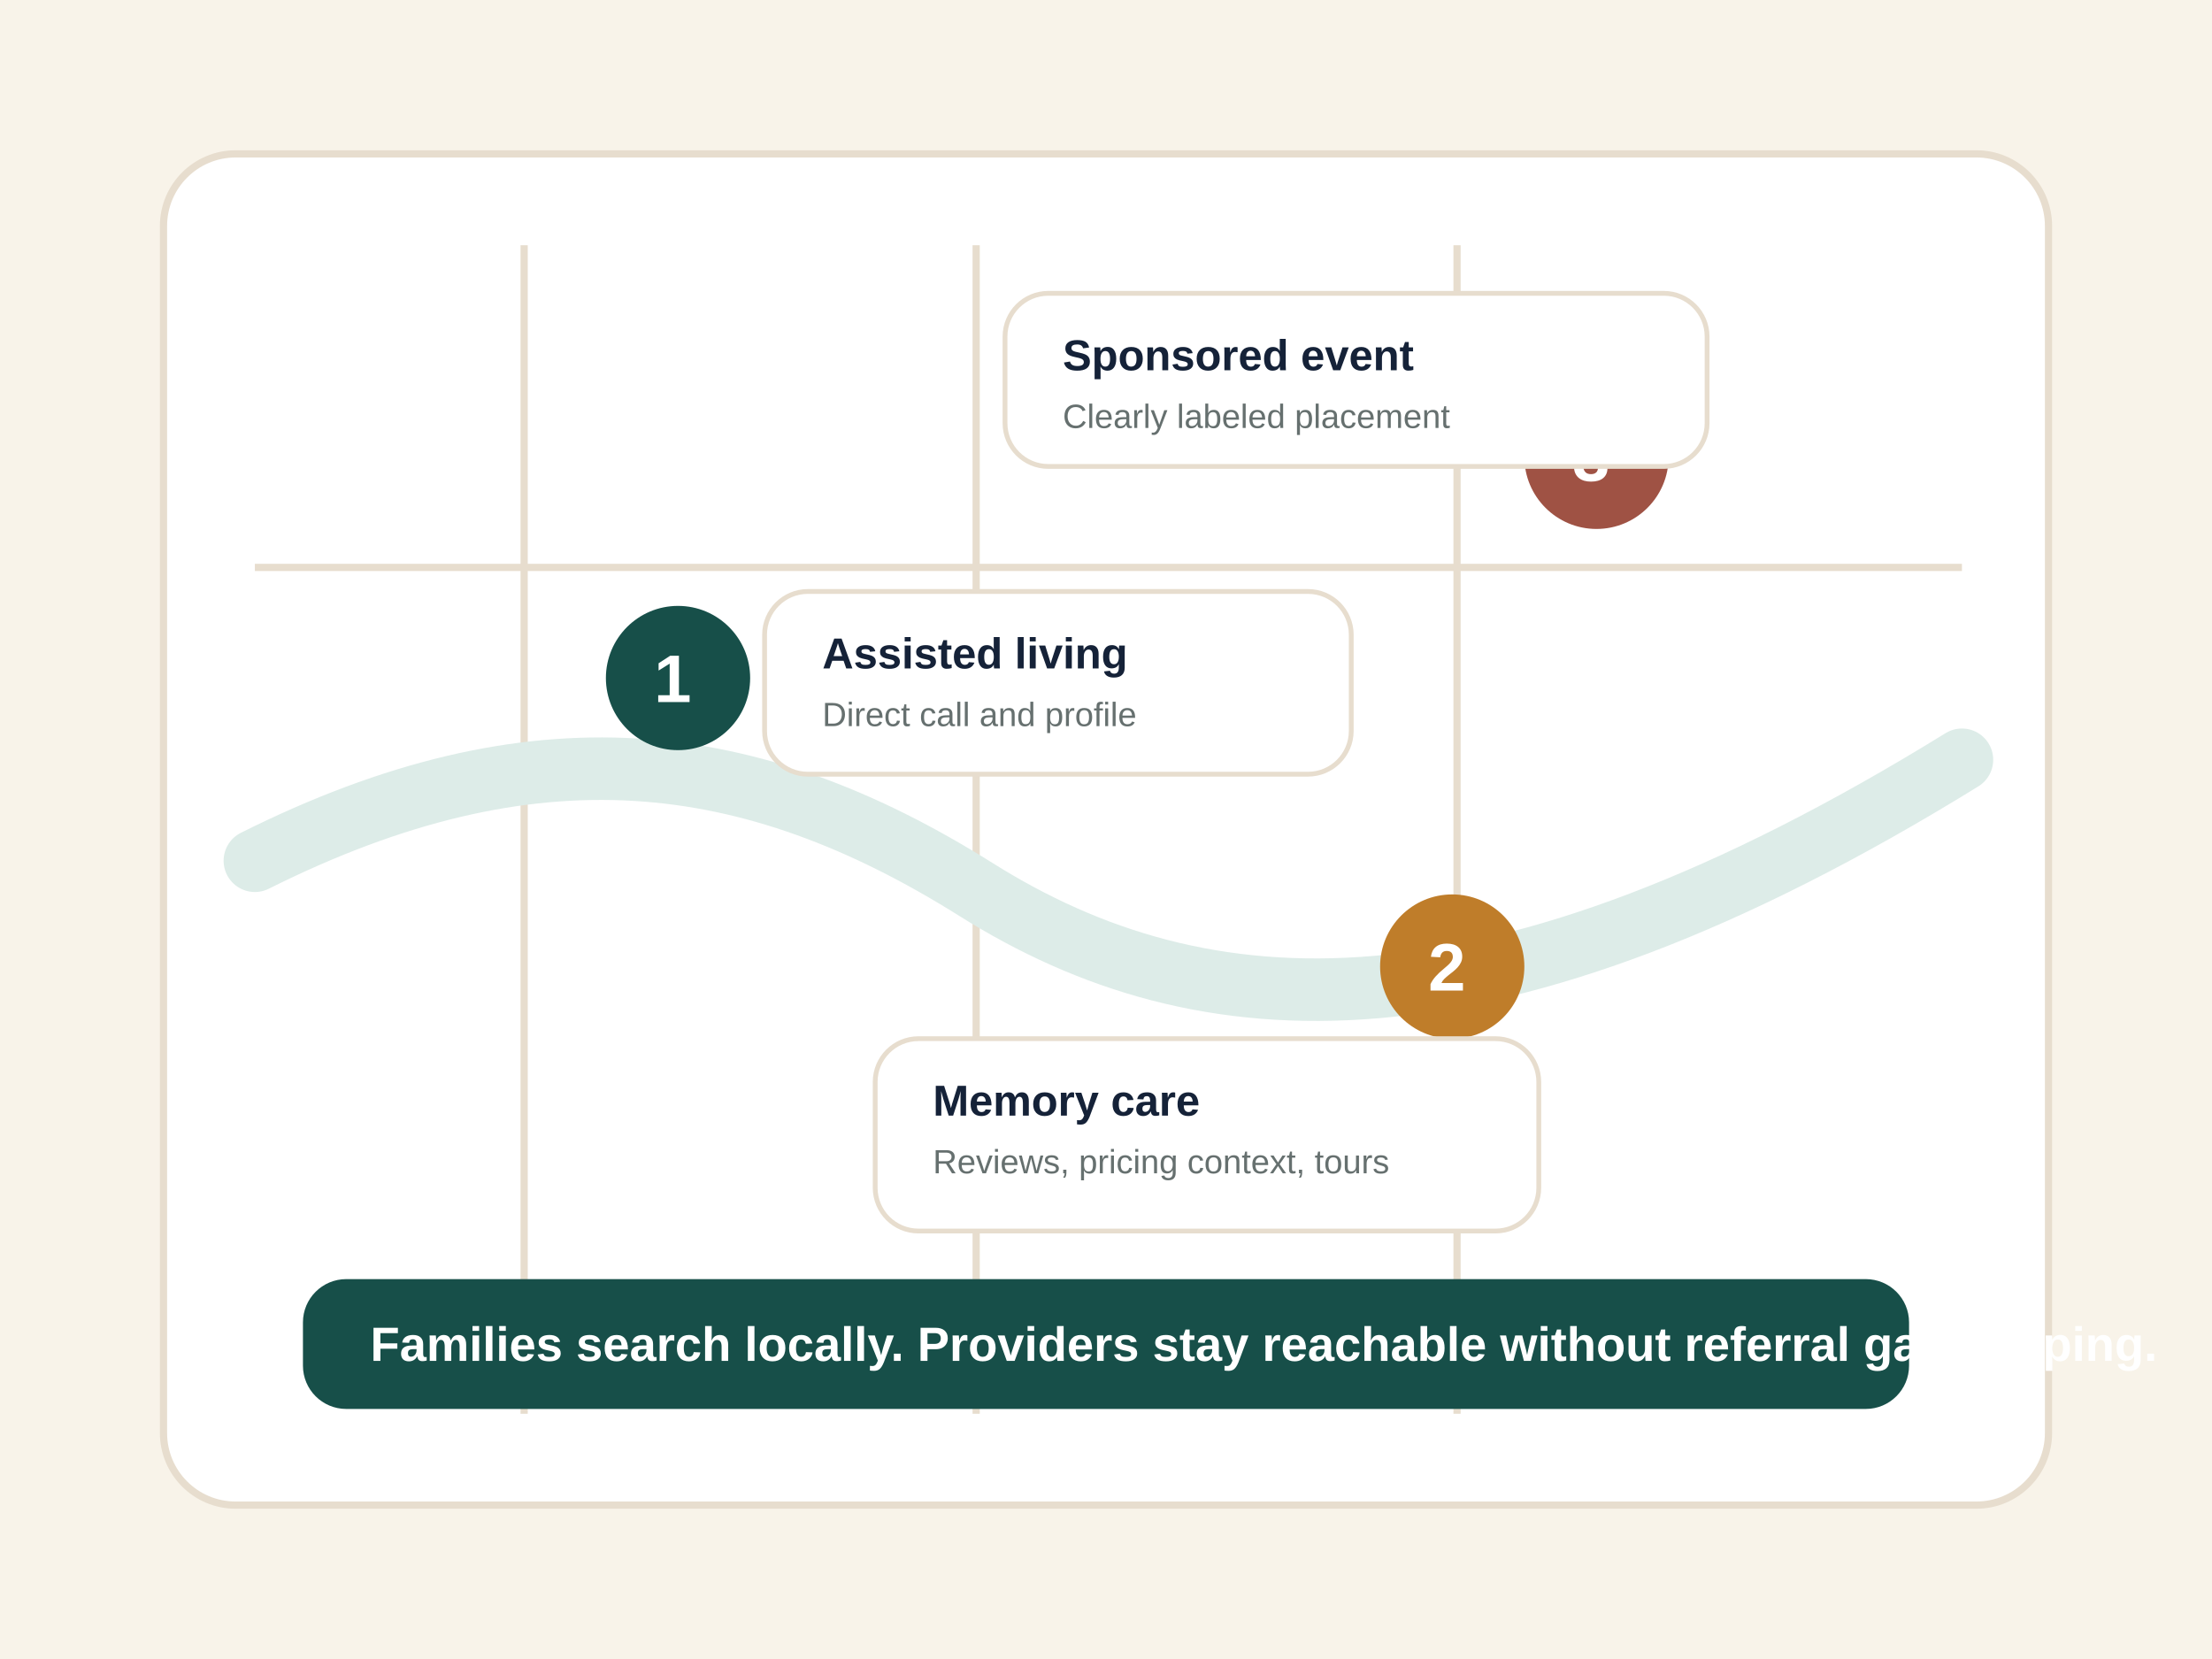
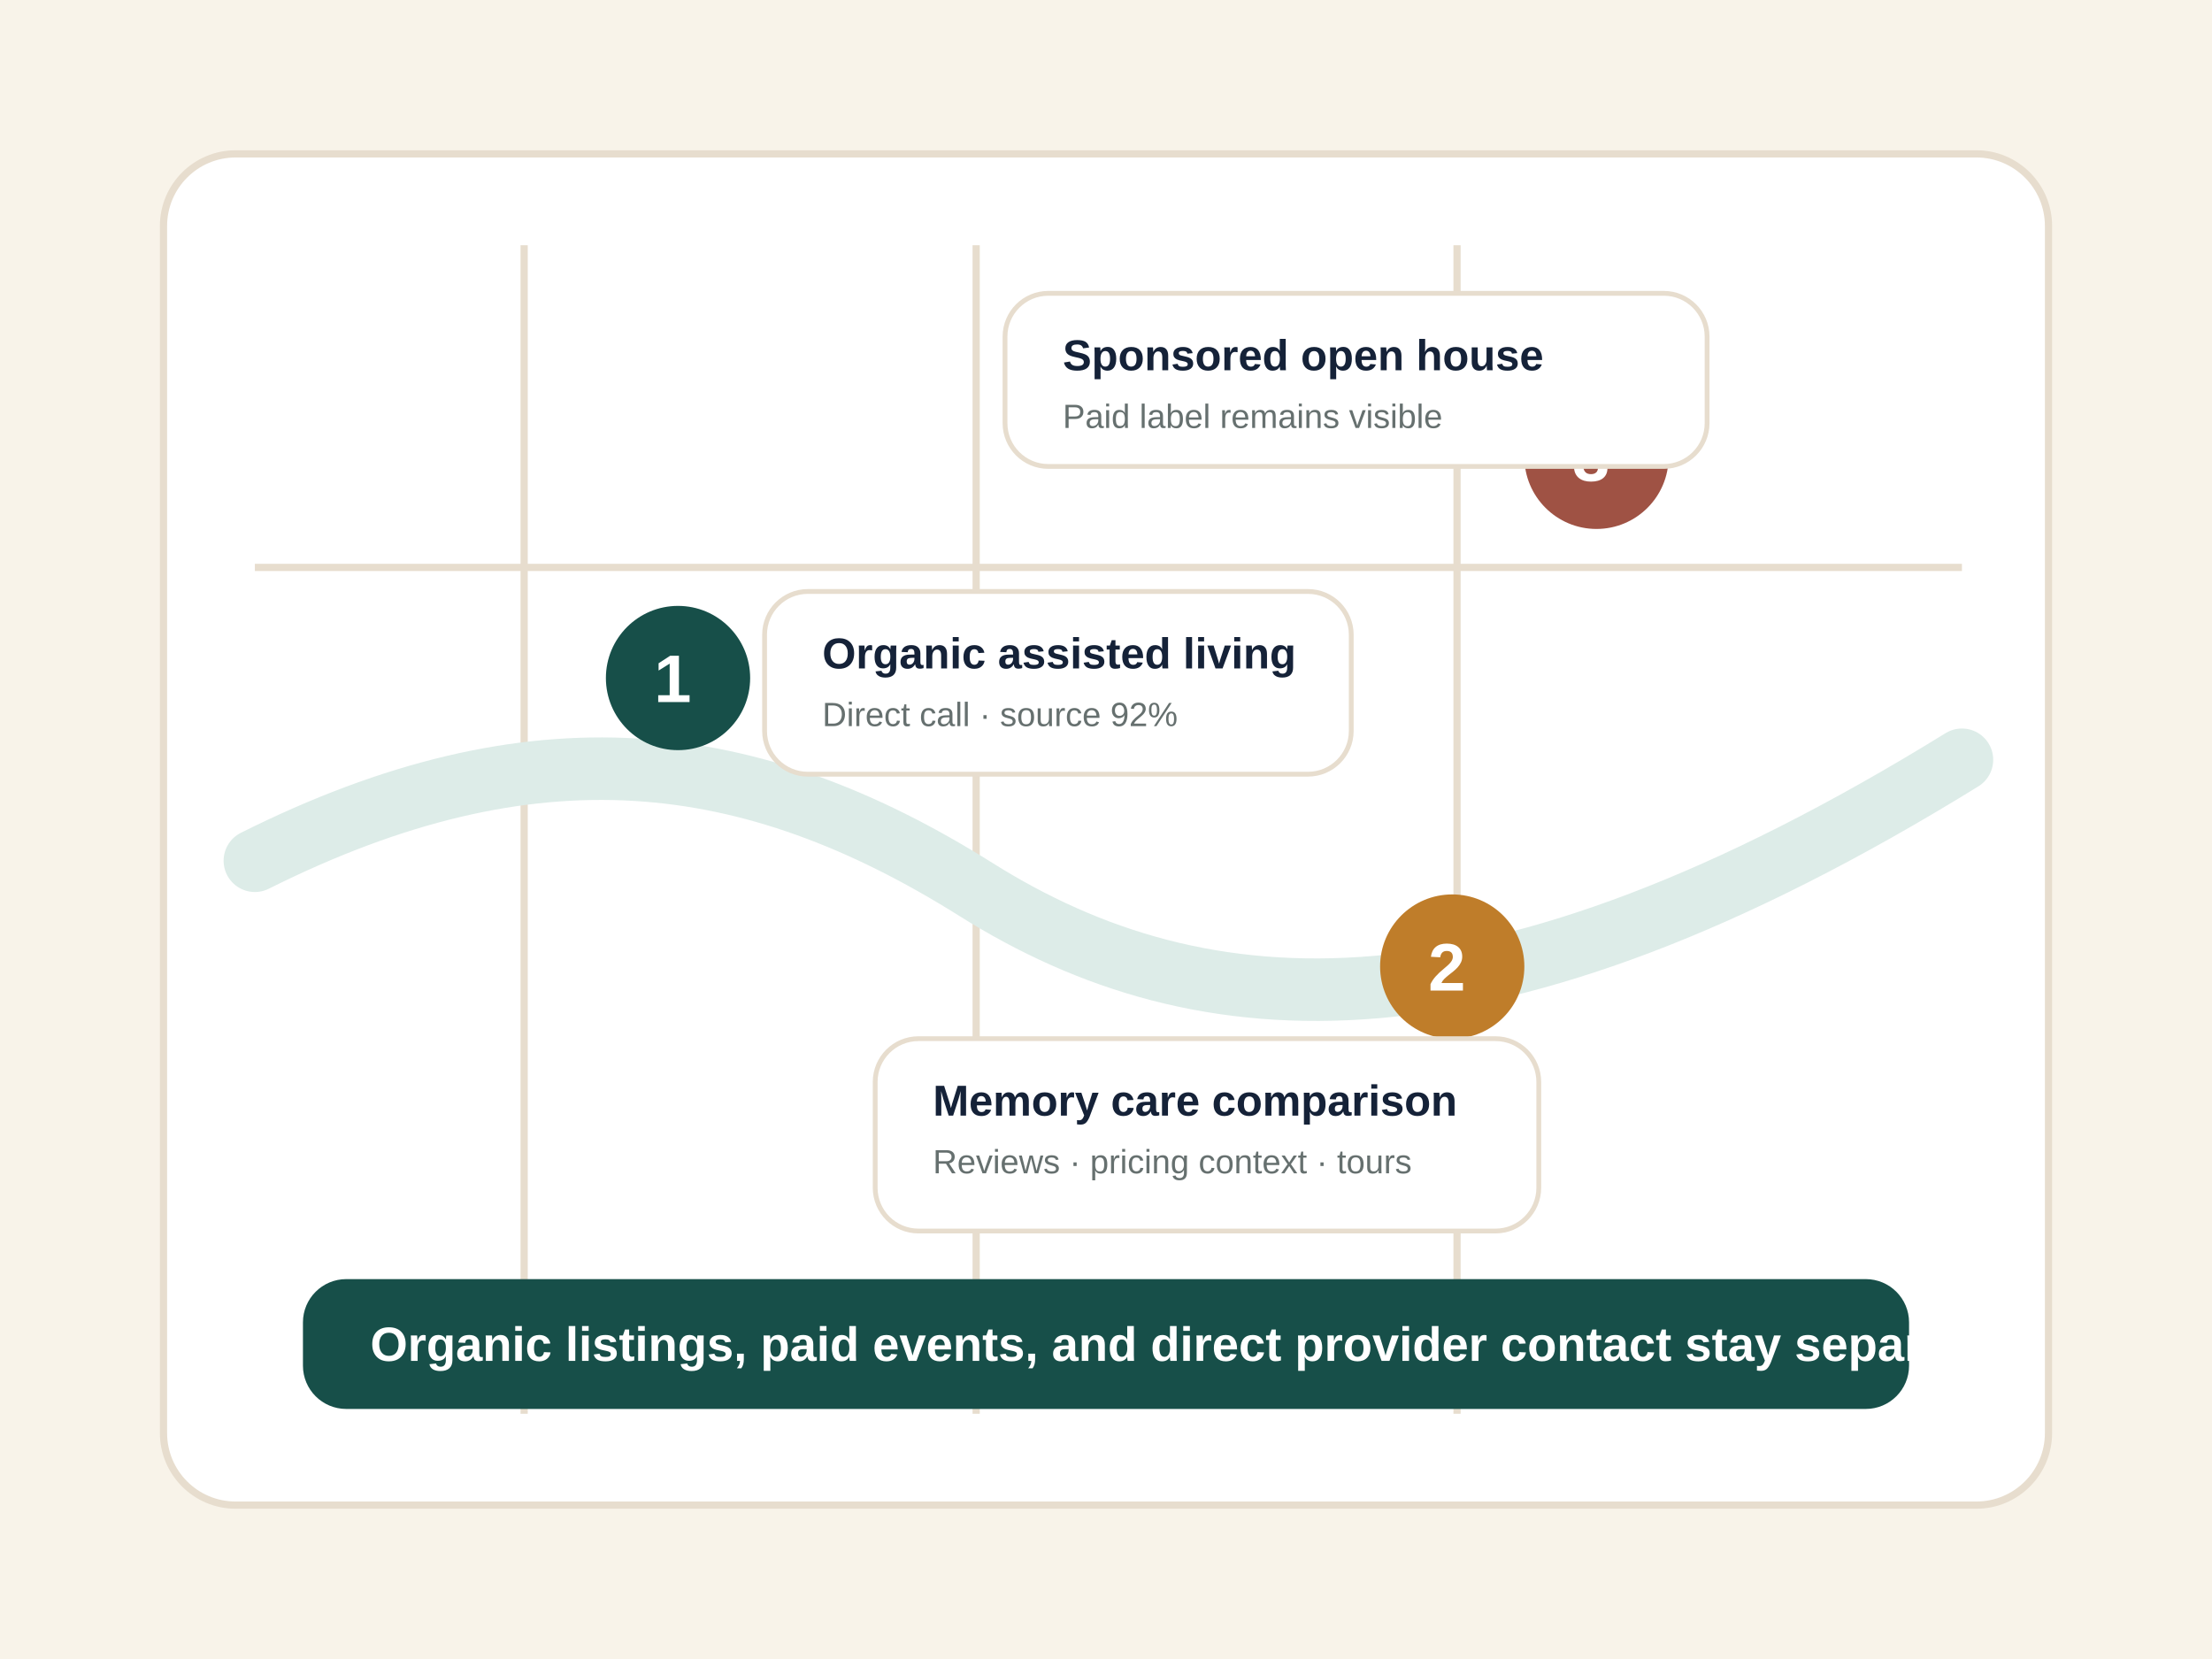
<svg xmlns="http://www.w3.org/2000/svg" width="920" height="690" viewBox="0 0 920 690" role="img" aria-labelledby="title desc">
  <rect width="920" height="690" fill="#F8F3E9" />
  <rect x="68" y="64" width="784" height="562" rx="30" fill="#FFFFFF" stroke="#E7DDCE" stroke-width="3" />
  <path d="M106 236h710M218 102v486M406 102v486M606 102v486" stroke="#E7DDCE" stroke-width="3" />
  <path d="M106 358c116-58 206-47 300 12s214 67 410-54" fill="none" stroke="#DDECE8" stroke-width="26" stroke-linecap="round" />
  <g font-family="Arial, Helvetica, sans-serif">
    <circle cx="282" cy="282" r="30" fill="#174F49" />
    <text x="272" y="292" fill="#FFFFFF" font-size="28" font-weight="900">1</text>
    <rect x="318" y="246" width="244" height="76" rx="18" fill="#FFFFFF" stroke="#E7DDCE" stroke-width="2" />
-     <text x="342" y="278" fill="#152238" font-size="18" font-weight="800">Assisted living</text>
-     <text x="342" y="302" fill="#66706F" font-size="14">Direct call and profile</text>
+     <text x="342" y="278" fill="#152238" font-size="18" font-weight="800">Organic assisted living</text>
+     <text x="342" y="302" fill="#66706F" font-size="14">Direct call · source 92%</text>
    <circle cx="604" cy="402" r="30" fill="#BF7D2A" />
    <text x="594" y="412" fill="#FFFFFF" font-size="28" font-weight="900">2</text>
    <rect x="364" y="432" width="276" height="80" rx="18" fill="#FFFFFF" stroke="#E7DDCE" stroke-width="2" />
-     <text x="388" y="464" fill="#152238" font-size="18" font-weight="800">Memory care</text>
-     <text x="388" y="488" fill="#66706F" font-size="14">Reviews, pricing context, tours</text>
+     <text x="388" y="464" fill="#152238" font-size="18" font-weight="800">Memory care comparison</text>
+     <text x="388" y="488" fill="#66706F" font-size="14">Reviews · pricing context · tours</text>
    <circle cx="664" cy="190" r="30" fill="#9F5244" />
    <text x="654" y="200" fill="#FFFFFF" font-size="28" font-weight="900">3</text>
    <rect x="418" y="122" width="292" height="72" rx="18" fill="#FFFFFF" stroke="#E7DDCE" stroke-width="2" />
-     <text x="442" y="154" fill="#152238" font-size="18" font-weight="800">Sponsored event</text>
-     <text x="442" y="178" fill="#66706F" font-size="14">Clearly labeled placement</text>
+     <text x="442" y="154" fill="#152238" font-size="18" font-weight="800">Sponsored open house</text>
+     <text x="442" y="178" fill="#66706F" font-size="14">Paid label remains visible</text>
  </g>
  <rect x="126" y="532" width="668" height="54" rx="18" fill="#174F49" />
-   <text x="154" y="566" fill="#FFFFFF" font-family="Arial, Helvetica, sans-serif" font-size="20" font-weight="800">Families search locally. Providers stay reachable without referral gatekeeping.</text>
+   <text x="154" y="566" fill="#FFFFFF" font-family="Arial, Helvetica, sans-serif" font-size="20" font-weight="800">Organic listings, paid events, and direct provider contact stay separate.</text>
</svg>
